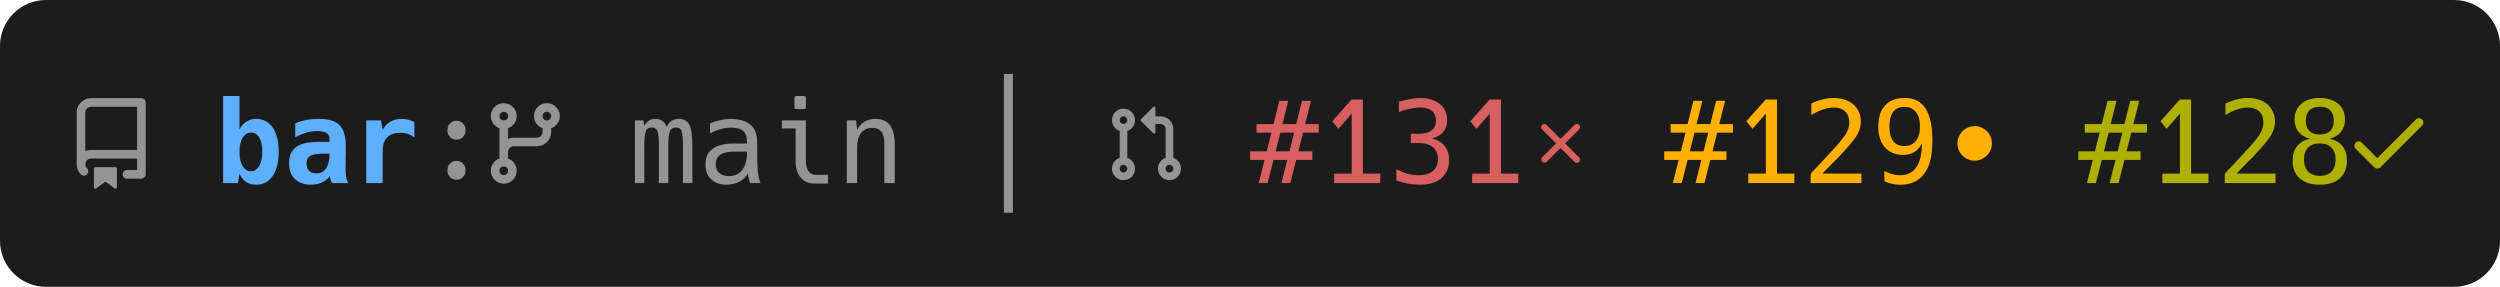
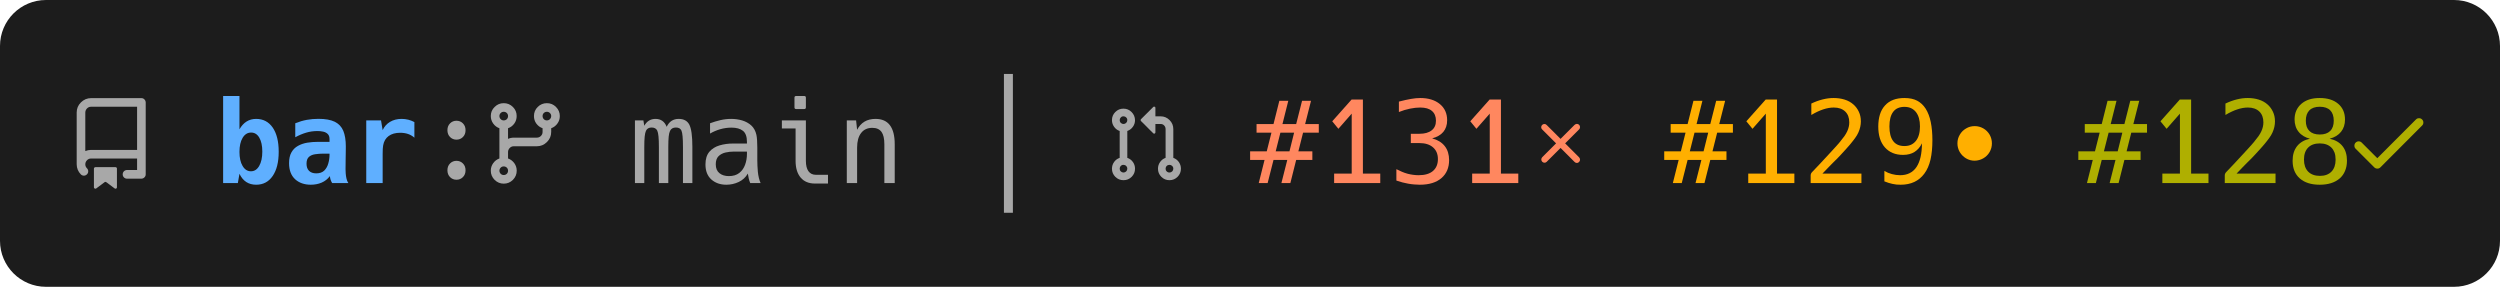
<svg xmlns="http://www.w3.org/2000/svg" width="326" height="37.4" viewBox="0 0 326 37.4" role="img" aria-label="The same marks as Nerd Font glyphs with icons nerdfont, gruvbox palette.">
  <rect width="100%" height="100%" rx="6" fill="#1c1c1c" />
  <g transform="scale(7299.27e-6,-7299.27e-6)">
    <defs>
      <path id="g0" d="M0 1261Q0 1367 76 1442Q151 1517 257 1518H1156Q1188 1518 1210 1495Q1232 1473 1233 1441V156Q1233 124 1210 102Q1188 80 1156 79H899Q867 79 844 102Q822 124 822 156Q822 188 844 211Q866 233 899 234H1079V439H257Q214 439 185 409Q155 379 154 336Q154 294 184 264Q206 242 206 210Q206 178 183 156Q160 133 129 133Q97 133 74 156Q1 231 0 336V567Q0 798 0 1030ZM1079 1364H257Q214 1364 185 1334Q155 1304 154 1261V572Q203 593 256 593H257H463Q668 593 873 593H1079ZM308 259Q308 269 316 277Q324 285 334 285H694Q704 285 712 277Q720 269 719 259V-75Q719 -85 712 -93Q704 -101 694 -100Q685 -100 678 -95L663 -84Q648 -72 626 -56Q604 -40 582 -23Q560 -7 545 5L529 16Q522 21 514 22Q505 22 498 16L461 -12Q424 -40 387 -67L350 -95Q343 -100 334 -100Q323 -100 316 -93Q308 -85 308 -75Z" />
      <path id="g1" d="M740 -29Q535 -29 442 166L413 0H150V1556H442V961Q548 1147 740 1147Q928 1147 1036 992Q1143 836 1143 560Q1143 284 1036 128Q929 -29 740 -29ZM647 211Q739 211 794 306Q850 402 850 563Q850 720 796 812Q743 903 650 903Q555 903 498 808Q442 714 442 557Q442 400 498 306Q554 211 647 211Z" />
      <path id="g2" d="M484 -29Q310 -29 202 70Q95 170 95 357Q95 475 138 550Q180 624 254 665Q327 706 420 722Q513 737 615 737H818V786Q818 846 786 877Q755 908 706 919Q656 930 604 930Q498 930 400 901Q303 872 206 819V1069Q310 1111 412 1130Q515 1148 620 1148Q804 1148 911 1096Q1018 1043 1064 934Q1109 824 1109 655Q1109 616 1108 555Q1106 494 1106 433Q1106 379 1105 331Q1104 283 1104 250Q1104 221 1107 174Q1110 128 1121 80Q1132 32 1155 0H865Q846 32 837 60Q828 88 824 125Q765 46 676 8Q588 -29 484 -29ZM580 174Q672 174 724 224Q775 275 796 352Q818 428 818 506V526H701Q632 526 564 516Q496 507 452 470Q407 432 407 346Q407 264 452 219Q498 174 580 174Z" />
      <path id="g3" d="M241 1120H505L534 946Q577 1041 666 1094Q754 1147 873 1147Q996 1147 1101 1090V811Q1004 899 847 899Q720 899 641 841Q562 783 543 674Q538 648 536 611Q534 574 534 516V0H241Z" />
      <path id="g4" d="M620 776Q552 776 505 823Q458 870 458 945Q458 1020 505 1067Q552 1114 620 1114Q688 1114 735 1067Q782 1020 782 945Q782 870 735 823Q688 776 620 776ZM620 60Q552 60 505 107Q458 154 458 229Q458 304 505 351Q552 398 620 398Q688 398 735 351Q782 304 782 229Q782 154 735 107Q688 60 620 60Z" />
      <path id="g5" d="M771 1198Q771 1294 838 1360Q906 1428 1002 1428Q1098 1428 1165 1360Q1233 1292 1233 1198Q1233 1122 1190 1064Q1147 1004 1079 980V914Q1079 808 1003 734Q928 658 822 658H411Q368 658 339 628Q309 598 308 556V440Q376 416 420 356Q463 296 463 222Q463 126 395 58Q327 -10 232 -10Q136 -10 68 58Q0 126 0 222Q0 296 43 356Q86 416 154 440V980Q86 1004 43 1064Q0 1124 0 1198Q0 1294 68 1360Q136 1428 231 1428Q327 1428 395 1360Q463 1292 462 1198Q462 1122 420 1064Q377 1004 308 980V790Q357 812 411 812H514Q617 812 719 812H822Q865 812 895 842Q925 872 925 914V980Q857 1004 813 1064Q771 1122 771 1198ZM177 1142Q199 1120 231 1120Q263 1120 286 1142Q308 1164 308 1198Q308 1230 286 1252Q264 1274 231 1274Q199 1274 177 1252Q154 1230 154 1198Q154 1166 177 1142ZM947 1252Q925 1230 925 1198Q925 1166 947 1142Q969 1120 1002 1120Q1034 1120 1056 1142Q1078 1164 1079 1198Q1079 1230 1056 1252Q1034 1274 1002 1274Q970 1274 947 1252ZM177 276Q155 254 154 222Q154 190 177 166Q199 144 231 144Q263 144 286 166Q308 188 308 222Q308 254 286 276Q263 298 231 298Q199 298 177 276Z" />
      <path id="g6" d="M109 1120H260L276 1024Q344 1147 477 1147Q620 1147 676 1006Q744 1147 890 1147Q1026 1147 1080 1045Q1135 940 1135 649V0H967V641Q967 767 960 836Q954 905 940 938Q915 993 841 993Q765 993 736 933Q719 898 712 831Q705 764 705 641V0H537V641Q537 762 530 833Q523 904 508 937Q481 993 407 993Q333 993 306 934Q290 900 283 830Q276 761 276 641V0H109Z" />
      <path id="g7" d="M509 -29Q347 -29 242 64Q136 158 136 333Q136 478 206 560Q276 641 389 674Q502 707 630 707H877V736Q877 879 804 935Q732 991 601 991Q499 991 401 963Q303 935 218 885V1069Q310 1103 404 1125Q498 1147 596 1147Q696 1147 790 1120Q885 1092 954 1030Q1023 967 1046 862Q1062 788 1062 639V410Q1062 316 1072 202Q1083 88 1121 0H936Q919 39 909 84Q899 128 893 170Q834 69 730 20Q625 -29 509 -29ZM554 125Q668 125 740 181Q811 237 844 328Q877 418 877 522V563H644Q566 563 492 546Q417 528 368 479Q320 430 320 336Q320 230 385 178Q450 125 554 125Z" />
      <path id="g8" d="M523 1323Q493 1323 493 1353V1526Q493 1556 523 1556H667Q697 1556 697 1526V1353Q697 1323 667 1323ZM859 -8Q694 -8 604 98Q513 205 513 398V976H268V1120H697V398Q697 276 743 212Q789 148 877 148H1092V-8Z" />
      <path id="g9" d="M195 1120H361L379 952Q480 1147 708 1147Q1051 1147 1051 694V0H866V694Q866 845 814 916Q761 987 651 987Q520 987 450 894Q379 802 379 633V0H195Z" />
      <path id="g10" d="M536 1950H696V-530H536Z" />
      <path id="g11" d="M0 1125Q0 1210 60 1270Q120 1330 205 1330Q290 1330 350 1270Q410 1210 412 1125Q412 1059 374 1006Q336 953 274 931V451Q336 430 374 377Q412 324 412 257Q412 172 352 112Q292 52 206 52Q120 52 60 112Q0 172 0 257Q0 323 38 377Q76 430 138 451V931Q76 952 38 1006Q0 1059 0 1125ZM518 1141 738 1360Q744 1367 754 1366Q762 1366 770 1360Q776 1353 776 1344V1306Q776 1268 776 1231V1193H868Q962 1193 1029 1126Q1096 1059 1096 965V451Q1156 430 1194 377Q1232 324 1232 257Q1232 172 1172 112Q1112 52 1027 52Q942 52 882 112Q822 172 822 257Q822 323 860 377Q898 430 958 451V965Q958 1003 932 1030Q906 1057 868 1056H776V906Q776 897 769 890Q762 883 753 883Q744 883 738 890L682 945Q628 1000 574 1054L518 1109Q512 1116 512 1125Q512 1134 518 1141ZM158 1173Q138 1153 138 1125Q138 1096 158 1076Q178 1056 206 1056Q234 1056 254 1076Q274 1096 274 1125Q274 1154 254 1173Q234 1193 205 1193Q176 1193 158 1173ZM158 306Q138 286 138 257Q138 228 158 209Q178 189 206 189Q234 189 254 209Q274 229 274 257Q274 286 254 306Q234 326 205 326Q176 326 158 306ZM978 209Q998 189 1027 189Q1056 189 1076 209Q1096 229 1096 257Q1096 286 1076 306Q1056 326 1028 326Q998 326 978 306Q958 286 958 257Q958 228 978 209Z" />
      <path id="g12" d="M260 414H2V567H299L383 901H117V1055H420L524 1470H684L580 1055H825L930 1470H1090L985 1055H1229V901H948L864 567H1114V414H825L721 0H561L666 414H420L315 0H156ZM705 567 788 901H543L459 567Z" />
      <path id="g13" d="M270 170H584V1241L346 970L236 1104L582 1493H784V170H1094V0H270Z" />
      <path id="g14" d="M566 -29Q518 -29 466 -24Q413 -20 359 -10Q313 -2 258 12Q203 26 149 45V249Q200 223 249 202Q298 181 350 167Q400 154 448 148Q497 141 547 141Q714 141 802 216Q891 292 891 429Q891 563 803 639Q715 715 561 715H407V881H561Q702 881 779 942Q856 1002 856 1115Q856 1228 784 1289Q714 1350 574 1350Q491 1350 393 1330Q297 1311 194 1270V1456Q316 1488 410 1504Q499 1520 579 1520Q684 1520 772 1493Q861 1466 927 1411Q1056 1304 1056 1122Q1056 1057 1038 1006Q1021 955 988 915Q920 834 788 799Q935 760 1013 661Q1054 609 1072 546Q1091 483 1091 411Q1091 207 954 89Q886 31 790 1Q693 -29 566 -29Z" />
      <path id="g15" d="M328 1056Q352 1056 368 1038L430 976Q492 914 554 852L616 790L864 1038Q882 1056 906 1058Q926 1058 942 1046Q958 1034 962 1014Q964 1006 964 1000Q964 974 946 958L698 710L946 462Q964 444 964 418Q964 398 952 384Q940 368 922 362Q914 360 906 360Q882 360 864 380L616 628L368 380Q352 364 330 364Q306 364 289 381Q272 398 272 422Q272 444 288 462L350 524Q412 586 474 648L536 710L288 958Q270 974 270 998Q270 1022 287 1039Q304 1056 328 1056Z" />
      <path id="g16" d="M152 134Q152 171 177 196Q234 256 312 338Q390 421 479 518Q547 592 582 630Q616 667 634 688Q652 708 671 731Q724 795 756 840Q787 885 807 929Q842 1007 842 1085Q842 1209 769 1279Q695 1350 566 1350Q387 1350 164 1217V1421Q266 1470 367 1495Q466 1520 563 1520Q667 1520 758 1492Q849 1464 917 1404Q977 1351 1013 1274Q1049 1198 1049 1102Q1049 1004 1005 905Q983 855 948 808Q914 760 860 695Q831 661 791 616Q751 571 698 514Q660 473 628 440Q595 407 559 372Q523 336 476 288Q430 241 363 170H1059V0H152Z" />
      <path id="g17" d="M528 -29Q491 -29 452 -26Q414 -22 379 -14Q313 0 236 31V217Q299 180 370 161Q444 141 517 141Q710 141 809 286Q907 432 907 711Q884 660 849 621Q814 582 775 557Q692 504 569 504Q365 504 246 637Q127 771 127 1010Q127 1128 156 1224Q186 1321 249 1389Q368 1520 594 1520Q731 1520 822 1472Q913 1423 972 1332Q1036 1232 1065 1089Q1094 946 1094 766Q1094 568 1060 419Q1025 270 950 169Q803 -29 528 -29ZM593 662Q663 662 714 686Q765 711 799 754Q872 846 872 1012Q872 1178 799 1270Q765 1313 714 1338Q663 1362 593 1362Q531 1362 480 1341Q429 1320 394 1274Q326 1185 326 1012Q326 839 394 750Q460 662 593 662Z" />
      <path id="g18" d="M884 864Q924 792 924 710Q924 626 883 555Q842 484 771 443Q700 402 616 400Q532 400 462 442Q392 484 350 554Q308 626 308 710Q308 794 350 864Q390 934 462 976Q532 1018 616 1018Q700 1018 771 977Q842 936 884 864Z" />
      <path id="g19" d="M615 -29Q388 -29 260 83Q131 195 131 400Q131 559 211 660Q290 760 440 793Q379 808 327 839Q275 870 239 915Q201 962 184 1018Q166 1074 166 1137Q166 1310 287 1416Q346 1467 428 1494Q509 1520 616 1520Q825 1520 946 1416Q1067 1313 1067 1136Q1067 1004 996 916Q924 827 793 793Q944 760 1023 660Q1102 560 1102 402Q1102 297 1068 218Q1035 138 973 84Q843 -29 615 -29ZM616 868Q738 868 802 931Q866 994 866 1114Q866 1236 803 1300Q739 1364 616 1364Q495 1364 431 1300Q367 1236 367 1114Q367 994 431 931Q495 868 616 868ZM619 129Q752 129 826 206Q899 282 899 418Q899 492 880 545Q860 598 825 633Q750 709 616 709Q482 709 408 634Q334 558 334 421Q334 283 408 206Q484 129 619 129Z" />
      <path id="g20" d="M1211 1028 466 281Q443 258 411 259Q379 259 357 281L273 365Q189 449 106 532L22 616Q1 638 2 669Q2 701 24 723Q47 746 79 746Q109 746 131 725L201 655Q271 585 341 515L411 445L1102 1137Q1125 1160 1157 1159Q1188 1160 1211 1137Q1234 1114 1234 1082Q1234 1050 1211 1028Z" />
    </defs>
-     <g fill="#949494">
+     <g fill="#a8a8a8">
      <use href="#g0" x="1370" y="-3271" />
    </g>
    <g fill="#5fafff">
      <use href="#g1" x="3836" y="-3271" />
      <use href="#g2" x="5069" y="-3271" />
      <use href="#g3" x="6302" y="-3271" />
    </g>
-     <g fill="#949494">
+     <g fill="#a8a8a8">
      <use href="#g4" x="7535" y="-3271" />
      <use href="#g5" x="8768" y="-3271" />
      <use href="#g6" x="11234" y="-3271" />
      <use href="#g7" x="12467" y="-3271" />
      <use href="#g8" x="13700" y="-3271" />
      <use href="#g9" x="14933" y="-3271" />
      <use href="#g10" x="17399" y="-3271" />
      <use href="#g11" x="19865" y="-3271" />
    </g>
-     <g fill="#d75f5f">
+     <g fill="#ff875f">
      <use href="#g12" x="22331" y="-3271" />
      <use href="#g13" x="23564" y="-3271" />
      <use href="#g14" x="24797" y="-3271" />
      <use href="#g13" x="26030" y="-3271" />
      <use href="#g15" x="27263" y="-3271" />
    </g>
    <g fill="#ffaf00">
      <use href="#g12" x="29729" y="-3271" />
      <use href="#g13" x="30962" y="-3271" />
      <use href="#g16" x="32195" y="-3271" />
      <use href="#g17" x="33428" y="-3271" />
      <use href="#g18" x="34661" y="-3271" />
    </g>
    <g fill="#afaf00">
      <use href="#g12" x="37127" y="-3271" />
      <use href="#g13" x="38360" y="-3271" />
      <use href="#g16" x="39593" y="-3271" />
      <use href="#g19" x="40826" y="-3271" />
      <use href="#g20" x="42059" y="-3271" />
    </g>
  </g>
</svg>
